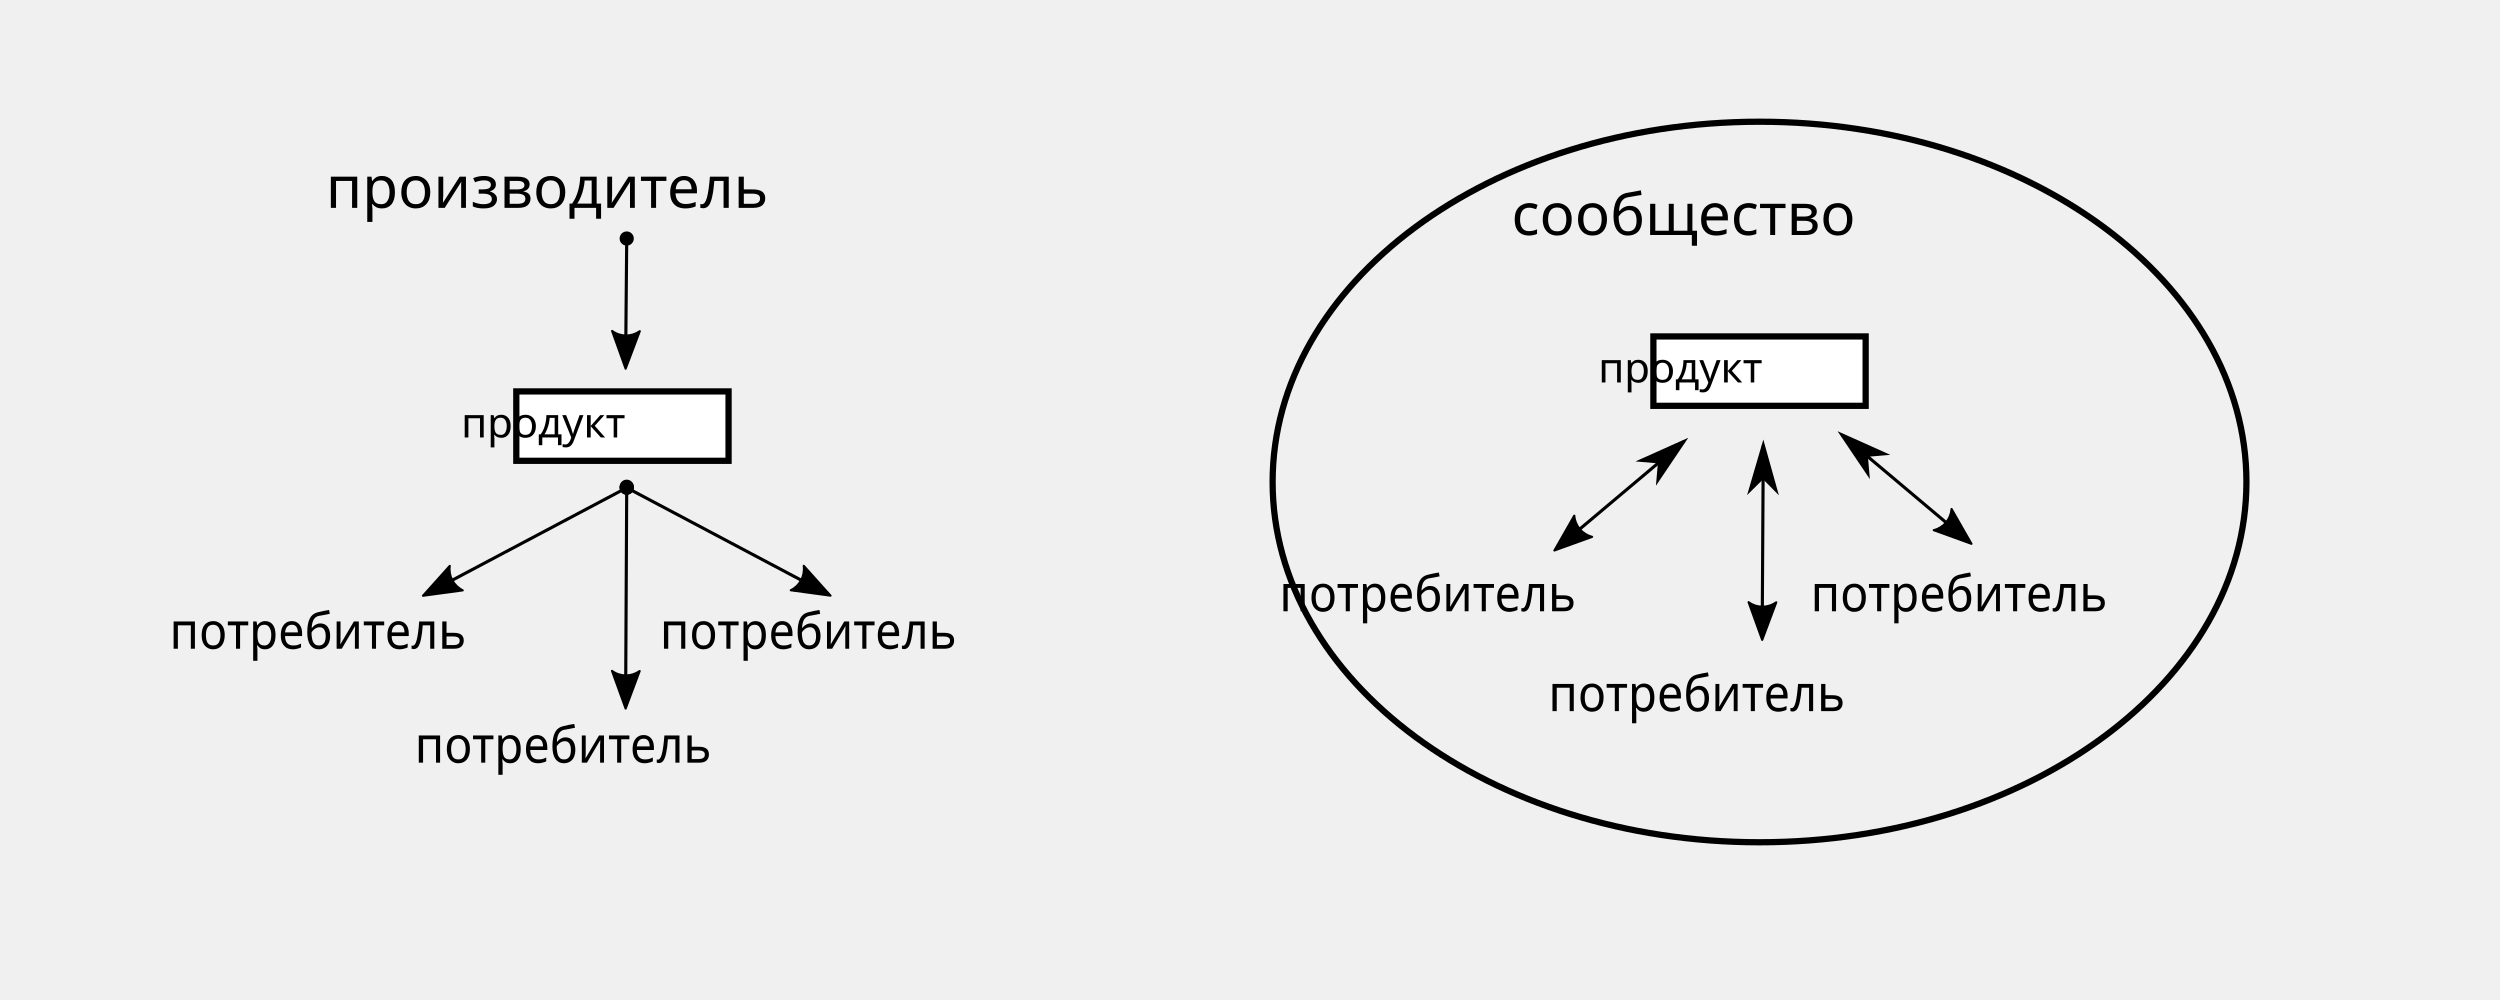
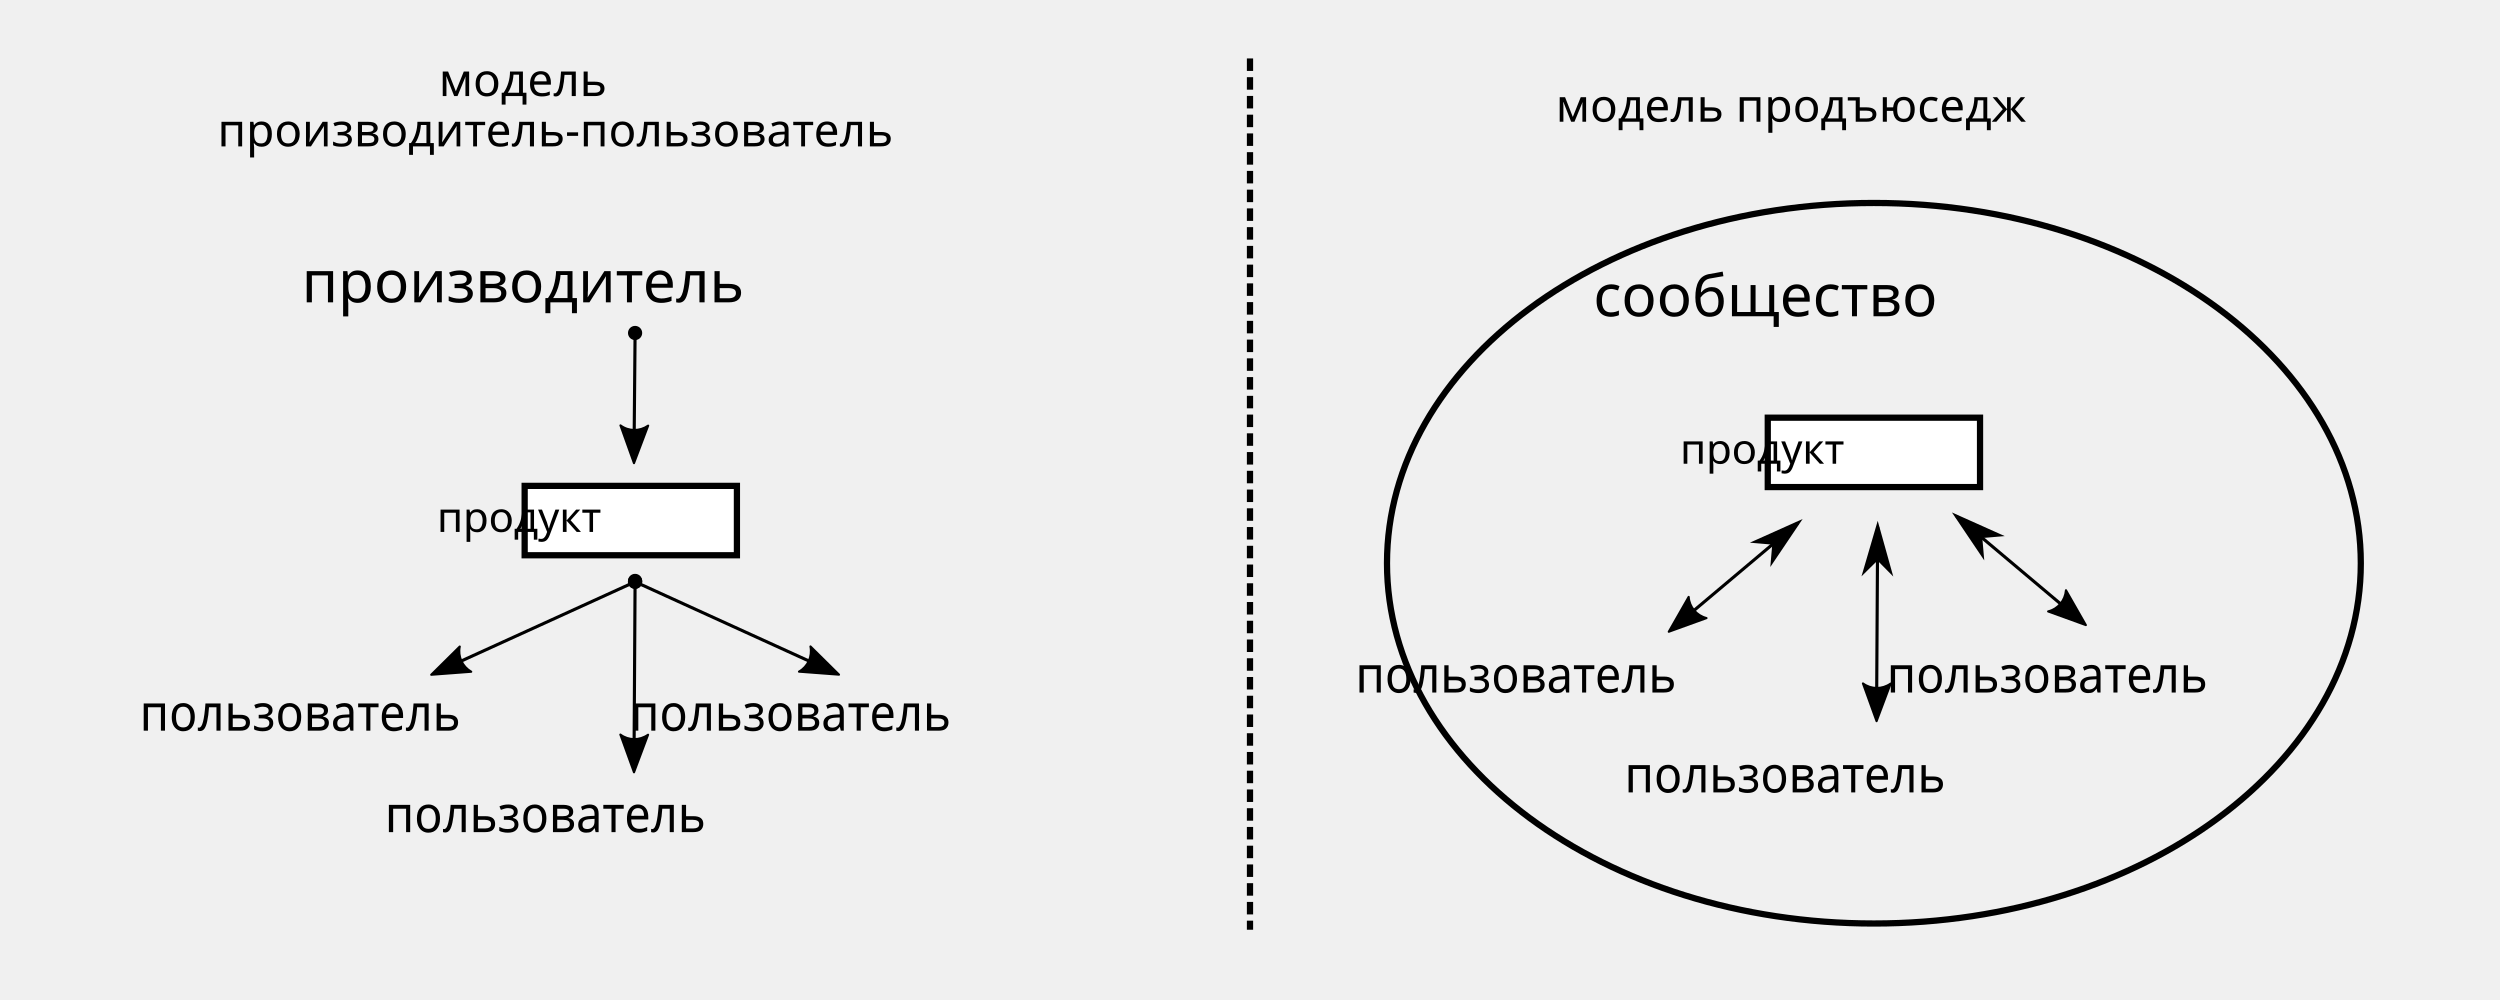
<svg xmlns="http://www.w3.org/2000/svg" width="800" height="320" viewBox="0 0 211.667 84.667" version="1.1" id="svg8">
  <defs id="defs2">
+     <marker style="overflow:visible" id="marker4392" refX="0" refY="0" orient="auto">
+       <path transform="matrix(-1.1,0,0,-1.1,-1.1,0)" d="M 8.719,4.034 -2.207,0.016 8.719,-4.002 c -1.745,2.372 -1.735,5.617 -6e-7,8.035 z" style="fill:#000000;fill-opacity:1;fill-rule:evenodd;stroke:#000000;stroke-width:0.625;stroke-linejoin:round;stroke-opacity:1" id="path4390" />
+     </marker>
+     <marker style="overflow:visible" id="marker4382" refX="0" refY="0" orient="auto">
+       <path transform="matrix(0.4,0,0,0.4,2.96,0.4)" style="fill:#000000;fill-opacity:1;fill-rule:evenodd;stroke:#000000;stroke-width:1pt;stroke-opacity:1" d="m -2.5,-1 c 0,2.76 -2.24,5 -5,5 -2.76,0 -5,-2.24 -5,-5 0,-2.76 2.24,-5 5,-5 2.76,0 5,2.24 5,5 z" id="path4380" />
+     </marker>
+     <marker style="overflow:visible" id="marker4234" refX="0" refY="0" orient="auto">
+       <path transform="matrix(-1.1,0,0,-1.1,-1.1,0)" d="M 8.719,4.034 -2.207,0.016 8.719,-4.002 c -1.745,2.372 -1.735,5.617 -6e-7,8.035 z" style="fill:#000000;fill-opacity:1;fill-rule:evenodd;stroke:#000000;stroke-width:0.625;stroke-linejoin:round;stroke-opacity:1" id="path4232" />
+     </marker>
+     <marker style="overflow:visible" id="marker4224" refX="0" refY="0" orient="auto">
+       <path transform="matrix(0.4,0,0,0.4,2.96,0.4)" style="fill:#000000;fill-opacity:1;fill-rule:evenodd;stroke:#000000;stroke-width:1pt;stroke-opacity:1" d="m -2.5,-1 c 0,2.76 -2.24,5 -5,5 -2.76,0 -5,-2.24 -5,-5 0,-2.76 2.24,-5 5,-5 2.76,0 5,2.24 5,5 z" id="path4222" />
+     </marker>
+     <marker style="overflow:visible" id="marker3910" refX="0" refY="0" orient="auto">
+       <path transform="matrix(-1.1,0,0,-1.1,-1.1,0)" d="M 8.719,4.034 -2.207,0.016 8.719,-4.002 c -1.745,2.372 -1.735,5.617 -6e-7,8.035 z" style="fill:#000000;fill-opacity:1;fill-rule:evenodd;stroke:#000000;stroke-width:0.625;stroke-linejoin:round;stroke-opacity:1" id="path3908" />
+     </marker>
+     <marker style="overflow:visible" id="marker3900" refX="0" refY="0" orient="auto">
+       <path transform="matrix(0.4,0,0,0.4,2.96,0.4)" style="fill:#000000;fill-opacity:1;fill-rule:evenodd;stroke:#000000;stroke-width:1pt;stroke-opacity:1" d="m -2.5,-1 c 0,2.76 -2.24,5 -5,5 -2.76,0 -5,-2.24 -5,-5 0,-2.76 2.24,-5 5,-5 2.76,0 5,2.24 5,5 z" id="path3898" />
+     </marker>
    <marker orient="auto" refY="0" refX="0" id="marker2612" style="overflow:visible">
      <path id="path2610" style="fill:#000000;fill-opacity:1;fill-rule:evenodd;stroke:#000000;stroke-width:0.625;stroke-linejoin:round;stroke-opacity:1" d="M 8.719,4.034 -2.207,0.016 8.719,-4.002 c -1.745,2.372 -1.735,5.617 -6e-7,8.035 z" transform="matrix(-1.1,0,0,-1.1,-1.1,0)" />
    </marker>
    <marker orient="auto" refY="0" refX="0" id="marker2602" style="overflow:visible">
      <path id="path2600" d="M 0,0 5,-5 -12.5,0 5,5 Z" style="fill:#000000;fill-opacity:1;fill-rule:evenodd;stroke:#000000;stroke-width:1pt;stroke-opacity:1" transform="matrix(0.8,0,0,0.8,10,0)" />
    </marker>
    <marker style="overflow:visible" id="marker2056" refX="0" refY="0" orient="auto">
      <path transform="matrix(-1.1,0,0,-1.1,-1.1,0)" d="M 8.719,4.034 -2.207,0.016 8.719,-4.002 c -1.745,2.372 -1.735,5.617 -6e-7,8.035 z" style="fill:#000000;fill-opacity:1;fill-rule:evenodd;stroke:#000000;stroke-width:0.625;stroke-linejoin:round;stroke-opacity:1" id="path2054" />
    </marker>
    <marker style="overflow:visible" id="marker1734" refX="0" refY="0" orient="auto">
      <path transform="matrix(0.8,0,0,0.8,10,0)" style="fill:#000000;fill-opacity:1;fill-rule:evenodd;stroke:#000000;stroke-width:1pt;stroke-opacity:1" d="M 0,0 5,-5 -12.5,0 5,5 Z" id="path1732" />
    </marker>
    <marker orient="auto" refY="0" refX="0" id="marker1640" style="overflow:visible">
      <path id="path1638" d="M 0,0 5,-5 -12.5,0 5,5 Z" style="fill:#000000;fill-opacity:1;fill-rule:evenodd;stroke:#000000;stroke-width:1pt;stroke-opacity:1" transform="matrix(0.8,0,0,0.8,10,0)" />
    </marker>
    <marker style="overflow:visible" id="marker1534" refX="0" refY="0" orient="auto">
      <path transform="matrix(-1.1,0,0,-1.1,-1.1,0)" d="M 8.719,4.034 -2.207,0.016 8.719,-4.002 c -1.745,2.372 -1.735,5.617 -6e-7,8.035 z" style="fill:#000000;fill-opacity:1;fill-rule:evenodd;stroke:#000000;stroke-width:0.625;stroke-linejoin:round;stroke-opacity:1" id="path1532" />
    </marker>
    <marker style="overflow:visible" id="marker1524" refX="0" refY="0" orient="auto">
      <path transform="matrix(0.4,0,0,0.4,2.96,0.4)" style="fill:#000000;fill-opacity:1;fill-rule:evenodd;stroke:#000000;stroke-width:1pt;stroke-opacity:1" d="m -2.5,-1 c 0,2.76 -2.24,5 -5,5 -2.76,0 -5,-2.24 -5,-5 0,-2.76 2.24,-5 5,-5 2.76,0 5,2.24 5,5 z" id="path1522" />
    </marker>
    <marker orient="auto" refY="0" refX="0" id="Arrow1Lstart" style="overflow:visible">
      <path id="path1180" d="M 0,0 5,-5 -12.5,0 5,5 Z" style="fill:#000000;fill-opacity:1;fill-rule:evenodd;stroke:#000000;stroke-width:1pt;stroke-opacity:1" transform="matrix(0.8,0,0,0.8,10,0)" />
    </marker>
    <marker style="overflow:visible" id="marker1046" refX="0" refY="0" orient="auto">
      <path transform="matrix(-1.1,0,0,-1.1,-1.1,0)" d="M 8.719,4.034 -2.207,0.016 8.719,-4.002 c -1.745,2.372 -1.735,5.617 -6e-7,8.035 z" style="fill:#000000;fill-opacity:1;fill-rule:evenodd;stroke:#000000;stroke-width:0.625;stroke-linejoin:round;stroke-opacity:1" id="path1044" />
    </marker>
    <marker style="overflow:visible" id="marker1036" refX="0" refY="0" orient="auto">
      <path transform="matrix(0.4,0,0,0.4,2.96,0.4)" style="fill:#000000;fill-opacity:1;fill-rule:evenodd;stroke:#000000;stroke-width:1pt;stroke-opacity:1" d="m -2.5,-1 c 0,2.76 -2.24,5 -5,5 -2.76,0 -5,-2.24 -5,-5 0,-2.76 2.24,-5 5,-5 2.76,0 5,2.24 5,5 z" id="path1034" />
    </marker>
    <marker orient="auto" refY="0" refX="0" id="marker9522" style="overflow:visible">
      <path id="path9520" style="fill:#000000;fill-opacity:1;fill-rule:evenodd;stroke:#000000;stroke-width:0.625;stroke-linejoin:round;stroke-opacity:1" d="M 8.719,4.034 -2.207,0.016 8.719,-4.002 c -1.745,2.372 -1.735,5.617 -6e-7,8.035 z" transform="matrix(-1.1,0,0,-1.1,-1.1,0)" />
    </marker>
    <marker orient="auto" refY="0" refX="0" id="marker9512" style="overflow:visible">
      <path id="path9510" d="m -2.5,-1 c 0,2.76 -2.24,5 -5,5 -2.76,0 -5,-2.24 -5,-5 0,-2.76 2.24,-5 5,-5 2.76,0 5,2.24 5,5 z" style="fill:#000000;fill-opacity:1;fill-rule:evenodd;stroke:#000000;stroke-width:1pt;stroke-opacity:1" transform="matrix(0.4,0,0,0.4,2.96,0.4)" />
    </marker>
    <marker style="overflow:visible" id="marker8864" refX="0" refY="0" orient="auto">
      <path transform="matrix(-1.1,0,0,-1.1,-1.1,0)" d="M 8.719,4.034 -2.207,0.016 8.719,-4.002 c -1.745,2.372 -1.735,5.617 -6e-7,8.035 z" style="fill:#000000;fill-opacity:1;fill-rule:evenodd;stroke:#000000;stroke-width:0.625;stroke-linejoin:round;stroke-opacity:1" id="path8862" />
    </marker>
    <marker style="overflow:visible" id="marker8854" refX="0" refY="0" orient="auto">
      <path transform="matrix(0.4,0,0,0.4,2.96,0.4)" style="fill:#000000;fill-opacity:1;fill-rule:evenodd;stroke:#000000;stroke-width:1pt;stroke-opacity:1" d="m -2.5,-1 c 0,2.76 -2.24,5 -5,5 -2.76,0 -5,-2.24 -5,-5 0,-2.76 2.24,-5 5,-5 2.76,0 5,2.24 5,5 z" id="path8852" />
    </marker>
    <marker orient="auto" refY="0" refX="0" id="DotM" style="overflow:visible">
      <path id="path4482" d="m -2.5,-1 c 0,2.76 -2.24,5 -5,5 -2.76,0 -5,-2.24 -5,-5 0,-2.76 2.24,-5 5,-5 2.76,0 5,2.24 5,5 z" style="fill:#000000;fill-opacity:1;fill-rule:evenodd;stroke:#000000;stroke-width:1pt;stroke-opacity:1" transform="matrix(0.4,0,0,0.4,2.96,0.4)" />
    </marker>
    <marker orient="auto" refY="0" refX="0" id="DotL" style="overflow:visible">
      <path id="path4479" d="m -2.5,-1 c 0,2.76 -2.24,5 -5,5 -2.76,0 -5,-2.24 -5,-5 0,-2.76 2.24,-5 5,-5 2.76,0 5,2.24 5,5 z" style="fill:#000000;fill-opacity:1;fill-rule:evenodd;stroke:#000000;stroke-width:1pt;stroke-opacity:1" transform="matrix(0.8,0,0,0.8,5.92,0.8)" />
    </marker>
    <marker orient="auto" refY="0" refX="0" id="Arrow2Lend" style="overflow:visible">
      <path id="path4439" style="fill:#000000;fill-opacity:1;fill-rule:evenodd;stroke:#000000;stroke-width:0.625;stroke-linejoin:round;stroke-opacity:1" d="M 8.719,4.034 -2.207,0.016 8.719,-4.002 c -1.745,2.372 -1.735,5.617 -6e-7,8.035 z" transform="matrix(-1.1,0,0,-1.1,-1.1,0)" />
    </marker>
  </defs>
  <g id="layer1" transform="translate(1.055285,-159.048)">
-     <text xml:space="preserve" style="font-style:normal;font-weight:normal;font-size:10.583px;line-height:36%;font-family:sans-serif;letter-spacing:0px;word-spacing:0px;opacity:1;fill:#000000;fill-opacity:1;stroke:none;stroke-width:0.265" x="52.144" y="176.647" id="text4274">
-       <tspan x="52.144" y="176.647" style="font-size:4.939px;line-height:36%;text-align:center;text-anchor:middle;stroke-width:0.265" id="tspan127">производитель</tspan>
+     <g id="g4565" transform="translate(-0.00470156,0.5291666)">
+       <text id="text4274" y="184.115" x="52.856" style="font-style:normal;font-weight:normal;font-size:10.583px;line-height:36%;font-family:sans-serif;letter-spacing:0px;word-spacing:0px;opacity:1;fill:#000000;fill-opacity:1;stroke:none;stroke-width:0.265" xml:space="preserve">
+         <tspan id="tspan127" style="font-size:4.939px;line-height:36%;text-align:center;text-anchor:middle;stroke-width:0.265" y="184.115" x="52.856">производитель</tspan>
+       </text>
+       <path id="path4416" d="m 52.72,207.778 16.941,7.719" style="opacity:1;fill:none;stroke:#000000;stroke-width:0.265px;stroke-linecap:butt;stroke-linejoin:miter;stroke-opacity:1;marker-start:url(#marker4224);marker-end:url(#marker4234)" />
+       <rect y="199.656" x="43.37" height="5.875" width="17.972" id="rect5024" style="opacity:1;fill:#ffffff;fill-opacity:1;stroke:#000000;stroke-width:0.529;stroke-miterlimit:4;stroke-dasharray:none;stroke-opacity:1" />
+       <text id="text4274-9-5-5" y="203.553" x="52.535" style="font-style:normal;font-weight:normal;font-size:10.583px;line-height:25%;font-family:sans-serif;text-align:center;letter-spacing:0px;word-spacing:0px;text-anchor:middle;opacity:1;fill:#000000;fill-opacity:1;stroke:none;stroke-width:0.265" xml:space="preserve">
+         <tspan id="tspan5048" style="font-size:3.528px;line-height:25%;text-align:center;text-anchor:middle;stroke-width:0.265" y="203.553" x="52.535">продукт</tspan>
+       </text>
+       <text transform="scale(0.9616879,1.039838)" id="text141" y="220.197" x="54.978" style="font-style:normal;font-weight:normal;font-size:8.854px;line-height:36%;font-family:sans-serif;letter-spacing:0px;word-spacing:0px;opacity:1;fill:#000000;fill-opacity:1;stroke:none;stroke-width:0.221" xml:space="preserve">
+         <tspan id="tspan139" style="font-size:4.132px;line-height:36%;text-align:center;text-anchor:middle;stroke-width:0.221" y="220.197" x="54.978">пользователь</tspan>
+       </text>
+       <text transform="scale(0.9616879,1.039838)" xml:space="preserve" style="font-style:normal;font-weight:normal;font-size:8.854px;line-height:36%;font-family:sans-serif;letter-spacing:0px;word-spacing:0px;opacity:1;fill:#000000;fill-opacity:1;stroke:none;stroke-width:0.221" x="33.391" y="211.939" id="text133">
+         <tspan x="33.391" y="211.939" style="font-size:4.132px;line-height:36%;text-align:center;text-anchor:middle;stroke-width:0.221" id="tspan131">пользователь</tspan>
+       </text>
+       <text transform="scale(0.9616879,1.039838)" xml:space="preserve" style="font-style:normal;font-weight:normal;font-size:8.854px;line-height:36%;font-family:sans-serif;letter-spacing:0px;word-spacing:0px;opacity:1;fill:#000000;fill-opacity:1;stroke:none;stroke-width:0.221" x="76.565" y="211.939" id="text145">
+         <tspan x="76.565" y="211.939" style="font-size:4.132px;line-height:36%;text-align:center;text-anchor:middle;stroke-width:0.221" id="tspan143">пользователь</tspan>
+       </text>
+       <path style="opacity:1;fill:none;stroke:#000000;stroke-width:0.265px;stroke-linecap:butt;stroke-linejoin:miter;stroke-opacity:1;marker-start:url(#marker3900);marker-end:url(#marker3910)" d="m 52.72,207.778 -16.941,7.719" id="path157" />
+       <path id="path159" d="m 52.72,207.715 -0.095,15.839" style="opacity:1;fill:none;stroke:#000000;stroke-width:0.265px;stroke-linecap:butt;stroke-linejoin:miter;stroke-opacity:1;marker-start:url(#marker4382);marker-end:url(#marker4392)" />
+       <path style="opacity:1;fill:none;stroke:#000000;stroke-width:0.265px;stroke-linecap:butt;stroke-linejoin:miter;stroke-opacity:1;marker-start:url(#DotM);marker-end:url(#Arrow2Lend)" d="m 52.72,186.722 -0.095,10.658" id="path161" />
+     </g>
+     <g id="g4220" transform="translate(-0.3701229,-1.058333)">
+       <rect style="opacity:1;fill:#ffffff;fill-opacity:1;stroke:#000000;stroke-width:0.529;stroke-miterlimit:4;stroke-dasharray:none;stroke-opacity:1" id="rect165" width="17.972" height="5.875" x="148.986" y="195.47" />
+       <text xml:space="preserve" style="font-style:normal;font-weight:normal;font-size:10.583px;line-height:25%;font-family:sans-serif;text-align:center;letter-spacing:0px;word-spacing:0px;text-anchor:middle;opacity:1;fill:#000000;fill-opacity:1;stroke:none;stroke-width:0.265" x="158.151" y="199.368" id="text169">
+         <tspan x="158.151" y="199.368" style="font-size:3.528px;line-height:25%;text-align:center;text-anchor:middle;stroke-width:0.265" id="tspan167">продукт</tspan>
+       </text>
+       <text xml:space="preserve" style="font-style:normal;font-weight:normal;font-size:8.854px;line-height:36%;font-family:sans-serif;letter-spacing:0px;word-spacing:0px;opacity:1;fill:#000000;fill-opacity:1;stroke:none;stroke-width:0.221" x="164.5" y="218.493" id="text173" transform="scale(0.9616879,1.039838)">
+         <tspan x="164.5" y="218.493" style="font-size:4.132px;line-height:36%;text-align:center;text-anchor:middle;stroke-width:0.221" id="tspan171">пользователь</tspan>
+       </text>
+       <text id="text177" y="210.357" x="140.812" style="font-style:normal;font-weight:normal;font-size:8.854px;line-height:36%;font-family:sans-serif;letter-spacing:0px;word-spacing:0px;opacity:1;fill:#000000;fill-opacity:1;stroke:none;stroke-width:0.221" xml:space="preserve" transform="scale(0.9616879,1.039838)">
+         <tspan id="tspan175" style="font-size:4.132px;line-height:36%;text-align:center;text-anchor:middle;stroke-width:0.221" y="210.357" x="140.812">пользователь</tspan>
+       </text>
+       <text id="text181" y="210.357" x="187.589" style="font-style:normal;font-weight:normal;font-size:8.854px;line-height:36%;font-family:sans-serif;letter-spacing:0px;word-spacing:0px;opacity:1;fill:#000000;fill-opacity:1;stroke:none;stroke-width:0.221" xml:space="preserve" transform="scale(0.9616879,1.039838)">
+         <tspan id="tspan179" style="font-size:4.132px;line-height:36%;text-align:center;text-anchor:middle;stroke-width:0.221" y="210.357" x="187.589">пользователь</tspan>
+       </text>
+       <path style="opacity:1;fill:none;stroke:#000000;stroke-width:0.265px;stroke-linecap:butt;stroke-linejoin:miter;stroke-opacity:1;marker-start:url(#marker1640);marker-end:url(#marker2056)" d="m 158.291,204.717 -0.095,16.094" id="path185" />
+       <path style="opacity:1;fill:none;stroke:#000000;stroke-width:0.265px;stroke-linecap:butt;stroke-linejoin:miter;stroke-opacity:1;marker-start:url(#marker1734);marker-end:url(#marker1534)" d="m 164.972,203.824 10.673,8.982" id="path163" />
+       <path id="path2598" d="m 151.545,204.381 -10.673,8.982" style="opacity:1;fill:none;stroke:#000000;stroke-width:0.265px;stroke-linecap:butt;stroke-linejoin:miter;stroke-opacity:1;marker-start:url(#marker2602);marker-end:url(#marker2612)" />
+       <text xml:space="preserve" style="font-style:normal;font-weight:normal;font-size:10.583px;line-height:36%;font-family:sans-serif;letter-spacing:0px;word-spacing:0px;opacity:1;fill:#000000;fill-opacity:1;stroke:none;stroke-width:0.265" x="158.421" y="186.883" id="text3196">
+         <tspan x="158.421" y="186.883" style="font-size:4.939px;line-height:36%;text-align:center;text-anchor:middle;stroke-width:0.265" id="tspan3194">сообщество</tspan>
+       </text>
+       <ellipse ry="30.503" rx="41.225" cy="207.794" cx="157.972" id="path3198" style="fill:none;stroke:#000000;stroke-width:0.529;stroke-miterlimit:4;stroke-dasharray:none;stroke-opacity:1" />
+     </g>
+     <path style="fill:none;stroke:#000000;stroke-width:0.529;stroke-linecap:butt;stroke-linejoin:miter;stroke-miterlimit:4;stroke-dasharray:1.058, 0.529;stroke-dashoffset:0;stroke-opacity:1" d="m 104.778,163.996 v 73.77" id="path3876" />
+     <text xml:space="preserve" style="font-style:normal;font-weight:normal;font-size:10.583px;line-height:36%;font-family:sans-serif;letter-spacing:0px;word-spacing:0px;opacity:1;fill:#000000;fill-opacity:1;stroke:none;stroke-width:0.265" x="52.852" y="167.182" id="text4274-3">
+       <tspan x="52.852" y="167.182" style="font-size:3.881px;line-height:36%;text-align:center;text-anchor:middle;stroke-width:0.265" id="tspan127-6">модель</tspan>
+       <tspan x="52.852" y="171.442" style="font-size:3.881px;line-height:36%;text-align:center;text-anchor:middle;stroke-width:0.265" id="tspan3896">производитель-пользователь</tspan>
    </text>
-     <path style="opacity:1;fill:none;stroke:#000000;stroke-width:0.265px;stroke-linecap:butt;stroke-linejoin:miter;stroke-opacity:1;marker-start:url(#DotM);marker-end:url(#Arrow2Lend)" d="m 52.007,200.342 16.941,8.977" id="path4416" />
-     <rect style="opacity:1;fill:#ffffff;fill-opacity:1;stroke:#000000;stroke-width:0.529;stroke-miterlimit:4;stroke-dasharray:none;stroke-opacity:1" id="rect5024" width="17.972" height="5.875" x="42.658" y="192.188" />
-     <text xml:space="preserve" style="font-style:normal;font-weight:normal;font-size:10.583px;line-height:25%;font-family:sans-serif;text-align:center;letter-spacing:0px;word-spacing:0px;text-anchor:middle;opacity:1;fill:#000000;fill-opacity:1;stroke:none;stroke-width:0.265" x="51.823" y="196.086" id="text4274-9-5-5">
-       <tspan x="51.823" y="196.086" style="font-size:3.528px;line-height:25%;text-align:center;text-anchor:middle;stroke-width:0.265" id="tspan5048">продукт</tspan>
+     <text id="text4167" y="169.354" x="157.46" style="font-style:normal;font-weight:normal;font-size:10.583px;line-height:36%;font-family:sans-serif;letter-spacing:0px;word-spacing:0px;opacity:1;fill:#000000;fill-opacity:1;stroke:none;stroke-width:0.265" xml:space="preserve">
+       <tspan id="tspan4165" style="font-size:3.881px;line-height:36%;text-align:center;text-anchor:middle;stroke-width:0.265" y="169.354" x="157.46">модель продъюседж</tspan>
    </text>
-     <text xml:space="preserve" style="font-style:normal;font-weight:normal;font-size:8.854px;line-height:36%;font-family:sans-serif;letter-spacing:0px;word-spacing:0px;opacity:1;fill:#000000;fill-opacity:1;stroke:none;stroke-width:0.221" x="54.237" y="215.052" id="text141" transform="scale(0.9616879,1.039838)">
-       <tspan x="54.237" y="215.052" style="font-size:4.132px;line-height:36%;text-align:center;text-anchor:middle;stroke-width:0.221" id="tspan139">потребитель</tspan>
-     </text>
-     <text id="text133" y="205.776" x="32.65" style="font-style:normal;font-weight:normal;font-size:8.854px;line-height:36%;font-family:sans-serif;letter-spacing:0px;word-spacing:0px;opacity:1;fill:#000000;fill-opacity:1;stroke:none;stroke-width:0.221" xml:space="preserve" transform="scale(0.9616879,1.039838)">
-       <tspan id="tspan131" style="font-size:4.132px;line-height:36%;text-align:center;text-anchor:middle;stroke-width:0.221" y="205.776" x="32.65">потребитель</tspan>
-     </text>
-     <text id="text145" y="205.776" x="75.824" style="font-style:normal;font-weight:normal;font-size:8.854px;line-height:36%;font-family:sans-serif;letter-spacing:0px;word-spacing:0px;opacity:1;fill:#000000;fill-opacity:1;stroke:none;stroke-width:0.221" xml:space="preserve" transform="scale(0.9616879,1.039838)">
-       <tspan id="tspan143" style="font-size:4.132px;line-height:36%;text-align:center;text-anchor:middle;stroke-width:0.221" y="205.776" x="75.824">потребитель</tspan>
-     </text>
-     <path id="path157" d="m 52.007,200.342 -16.941,8.977" style="opacity:1;fill:none;stroke:#000000;stroke-width:0.265px;stroke-linecap:butt;stroke-linejoin:miter;stroke-opacity:1;marker-start:url(#DotM);marker-end:url(#Arrow2Lend)" />
-     <path style="opacity:1;fill:none;stroke:#000000;stroke-width:0.265px;stroke-linecap:butt;stroke-linejoin:miter;stroke-opacity:1;marker-start:url(#DotM);marker-end:url(#Arrow2Lend)" d="m 52.007,200.269 -0.095,18.421" id="path159" />
-     <path id="path161" d="m 52.007,179.254 -0.095,10.658" style="opacity:1;fill:none;stroke:#000000;stroke-width:0.265px;stroke-linecap:butt;stroke-linejoin:miter;stroke-opacity:1;marker-start:url(#DotM);marker-end:url(#Arrow2Lend)" />
-     <rect y="187.533" x="138.932" height="5.875" width="17.972" id="rect165" style="opacity:1;fill:#ffffff;fill-opacity:1;stroke:#000000;stroke-width:0.529;stroke-miterlimit:4;stroke-dasharray:none;stroke-opacity:1" />
-     <text id="text169" y="191.43" x="148.097" style="font-style:normal;font-weight:normal;font-size:10.583px;line-height:25%;font-family:sans-serif;text-align:center;letter-spacing:0px;word-spacing:0px;text-anchor:middle;opacity:1;fill:#000000;fill-opacity:1;stroke:none;stroke-width:0.265" xml:space="preserve">
-       <tspan id="tspan167" style="font-size:3.528px;line-height:25%;text-align:center;text-anchor:middle;stroke-width:0.265" y="191.43" x="148.097">продукт</tspan>
-     </text>
-     <text transform="scale(0.9616879,1.039838)" id="text173" y="210.86" x="154.046" style="font-style:normal;font-weight:normal;font-size:8.854px;line-height:36%;font-family:sans-serif;letter-spacing:0px;word-spacing:0px;opacity:1;fill:#000000;fill-opacity:1;stroke:none;stroke-width:0.221" xml:space="preserve">
-       <tspan id="tspan171" style="font-size:4.132px;line-height:36%;text-align:center;text-anchor:middle;stroke-width:0.221" y="210.86" x="154.046">потребитель</tspan>
-     </text>
-     <text transform="scale(0.9616879,1.039838)" xml:space="preserve" style="font-style:normal;font-weight:normal;font-size:8.854px;line-height:36%;font-family:sans-serif;letter-spacing:0px;word-spacing:0px;opacity:1;fill:#000000;fill-opacity:1;stroke:none;stroke-width:0.221" x="130.357" y="202.724" id="text177">
-       <tspan x="130.357" y="202.724" style="font-size:4.132px;line-height:36%;text-align:center;text-anchor:middle;stroke-width:0.221" id="tspan175">потребитель</tspan>
-     </text>
-     <text transform="scale(0.9616879,1.039838)" xml:space="preserve" style="font-style:normal;font-weight:normal;font-size:8.854px;line-height:36%;font-family:sans-serif;letter-spacing:0px;word-spacing:0px;opacity:1;fill:#000000;fill-opacity:1;stroke:none;stroke-width:0.221" x="177.134" y="202.724" id="text181">
-       <tspan x="177.134" y="202.724" style="font-size:4.132px;line-height:36%;text-align:center;text-anchor:middle;stroke-width:0.221" id="tspan179">потребитель</tspan>
-     </text>
-     <path id="path185" d="m 148.237,196.779 -0.095,16.094" style="opacity:1;fill:none;stroke:#000000;stroke-width:0.265px;stroke-linecap:butt;stroke-linejoin:miter;stroke-opacity:1;marker-start:url(#marker1640);marker-end:url(#marker2056)" />
-     <path id="path163" d="m 154.917,195.886 10.673,8.982" style="opacity:1;fill:none;stroke:#000000;stroke-width:0.265px;stroke-linecap:butt;stroke-linejoin:miter;stroke-opacity:1;marker-start:url(#marker1734);marker-end:url(#marker1534)" />
-     <path style="opacity:1;fill:none;stroke:#000000;stroke-width:0.265px;stroke-linecap:butt;stroke-linejoin:miter;stroke-opacity:1;marker-start:url(#marker2602);marker-end:url(#marker2612)" d="m 141.491,196.443 -10.673,8.982" id="path2598" />
-     <text id="text3196" y="178.945" x="148.367" style="font-style:normal;font-weight:normal;font-size:10.583px;line-height:36%;font-family:sans-serif;letter-spacing:0px;word-spacing:0px;opacity:1;fill:#000000;fill-opacity:1;stroke:none;stroke-width:0.265" xml:space="preserve">
-       <tspan id="tspan3194" style="font-size:4.939px;line-height:36%;text-align:center;text-anchor:middle;stroke-width:0.265" y="178.945" x="148.367">сообщество</tspan>
-     </text>
-     <ellipse style="fill:none;stroke:#000000;stroke-width:0.529;stroke-miterlimit:4;stroke-dasharray:none;stroke-opacity:1" id="path3198" cx="147.918" cy="199.857" rx="41.225" ry="30.503" />
  </g>
</svg>
